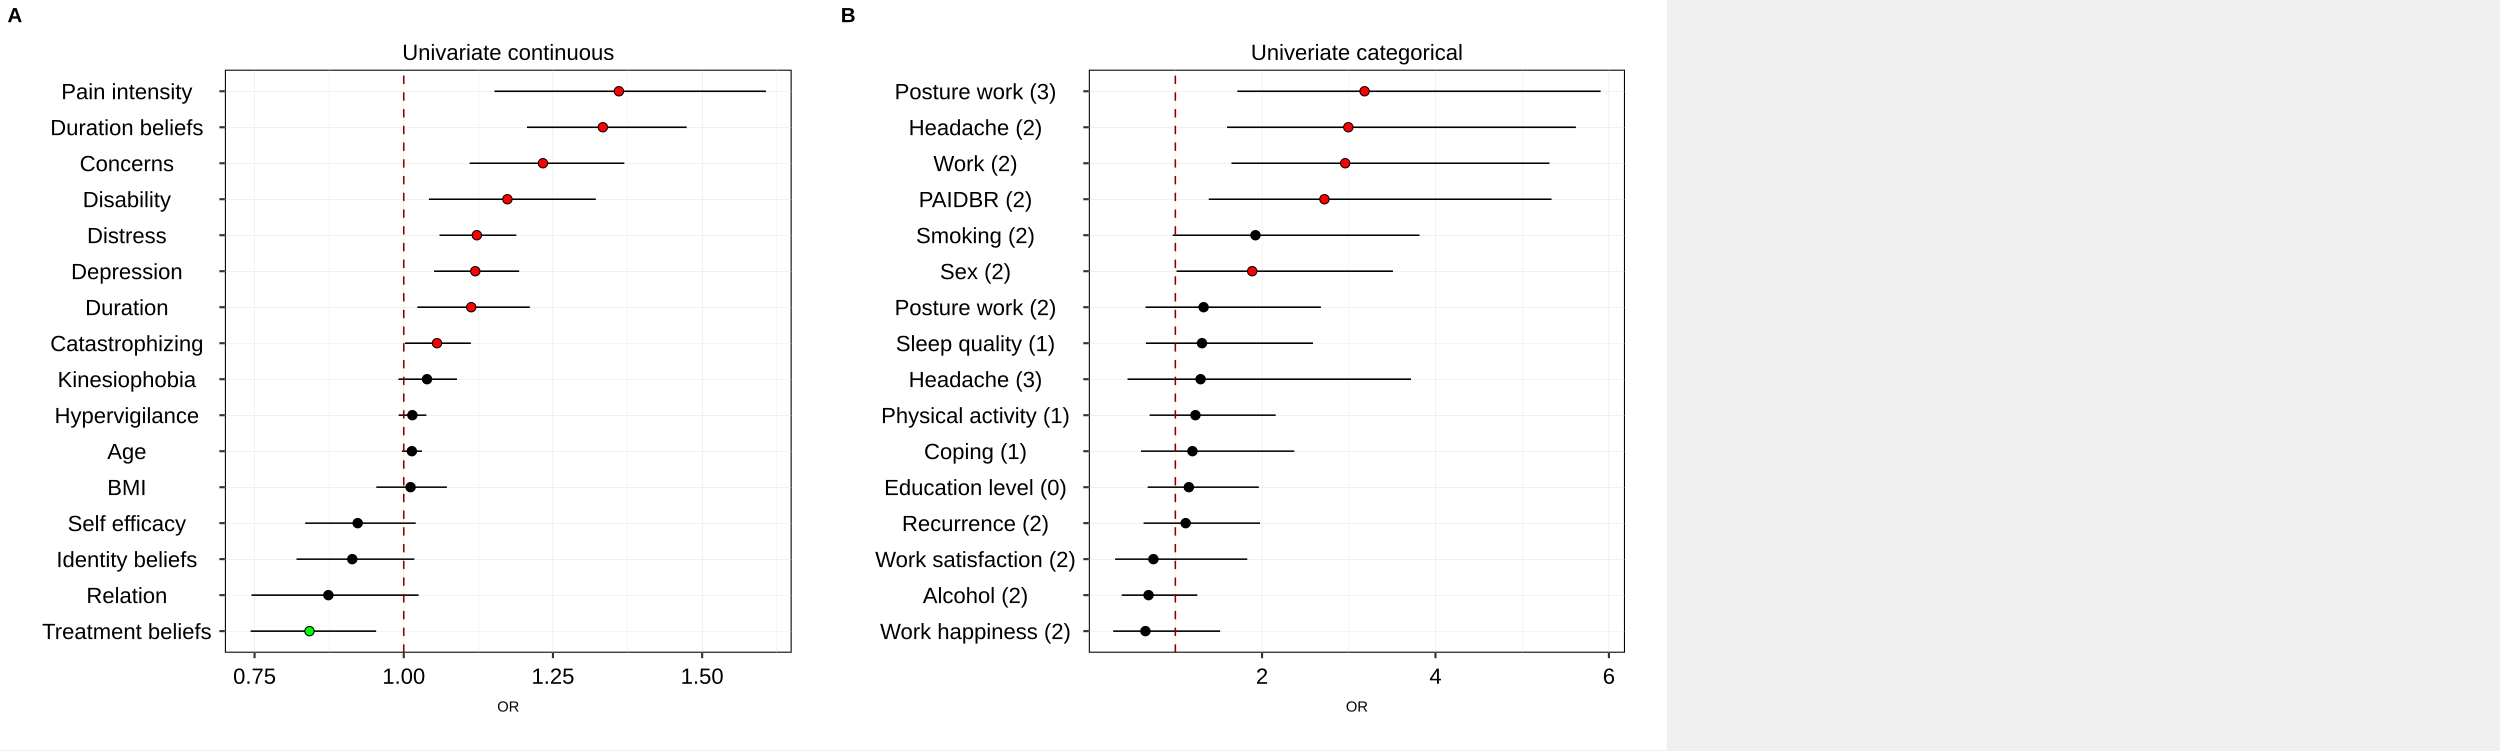
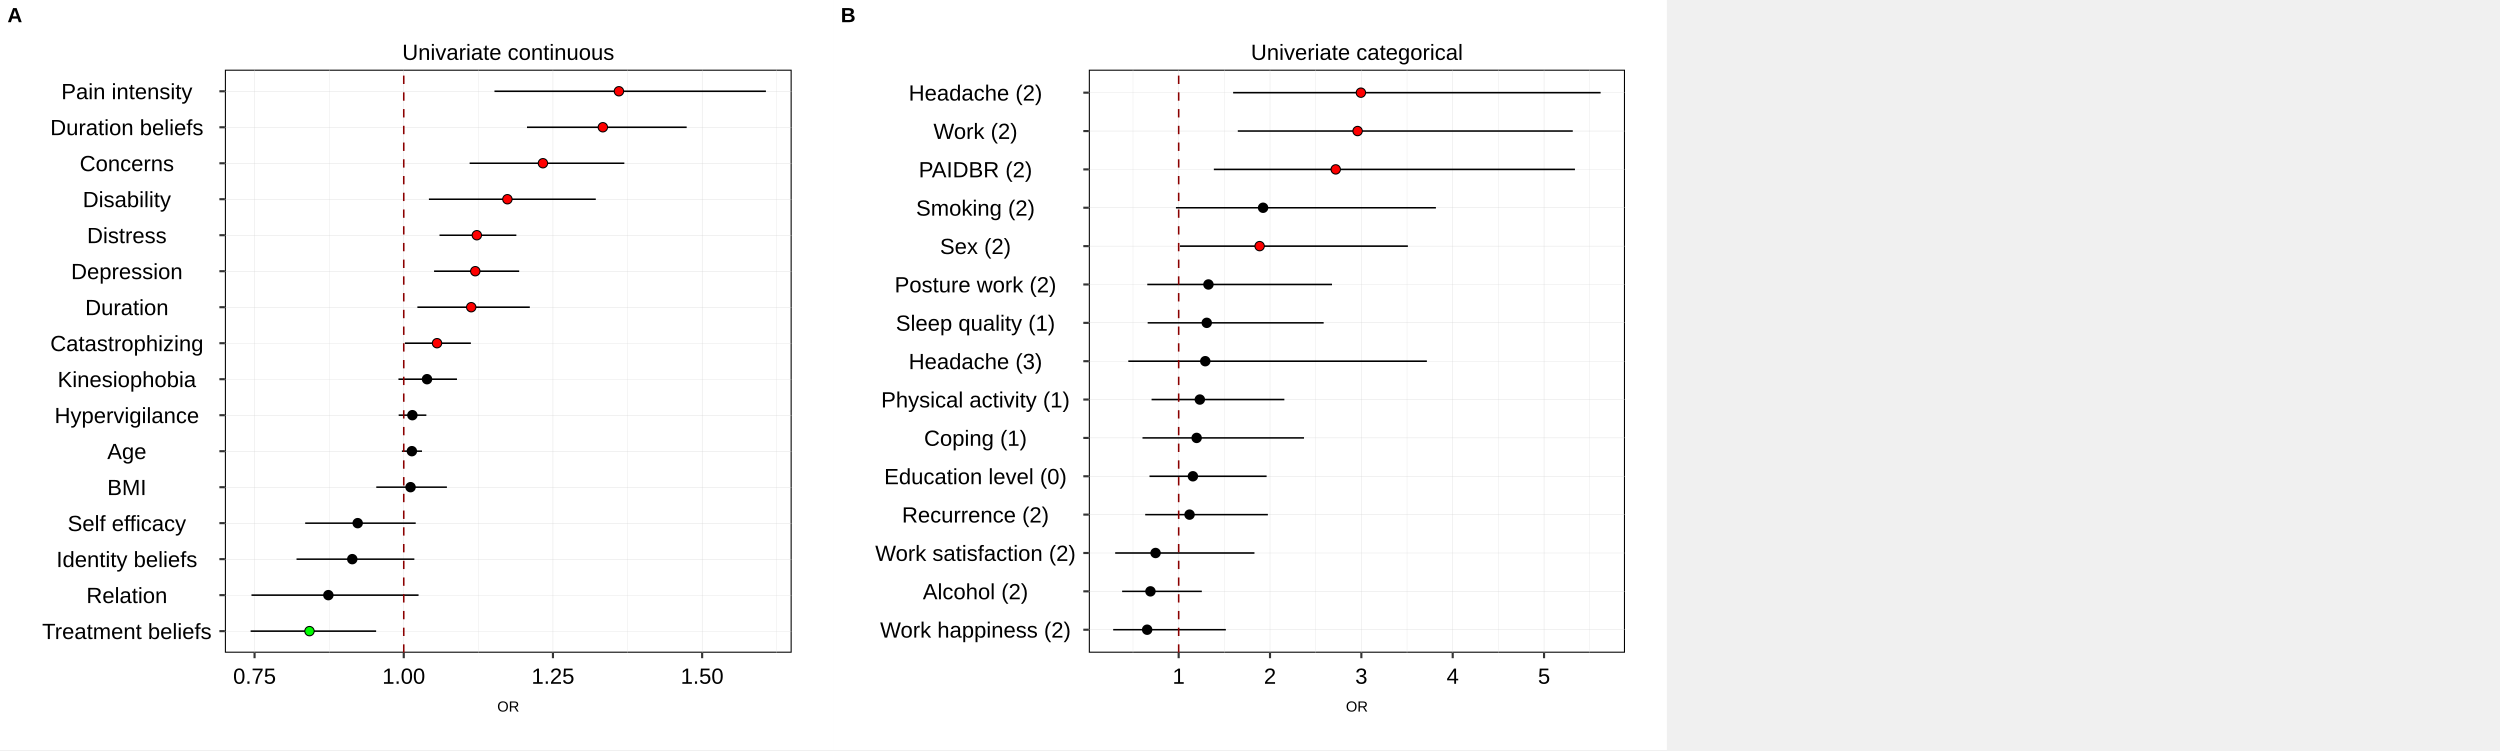
<svg xmlns="http://www.w3.org/2000/svg" class="svglite" width="1700.79pt" height="510.24pt" viewBox="0 0 1700.79 510.24">
  <defs>
    <style type="text/css">
    .svglite line, .svglite polyline, .svglite polygon, .svglite path, .svglite rect, .svglite circle {
      fill: none;
      stroke: #000000;
      stroke-linecap: round;
      stroke-linejoin: round;
      stroke-miterlimit: 10.00;
    }
    .svglite text {
      white-space: pre;
    }
  </style>
  </defs>
  <rect width="100%" height="100%" style="stroke: none; fill: none;" />
  <defs>
    <clipPath id="cpMC4wMHwxNzAwLjc5fDAuMDB8NTEwLjI0">
      <rect x="0.00" y="0.00" width="1700.79" height="510.24" />
    </clipPath>
  </defs>
  <g clip-path="url(#cpMC4wMHwxNzAwLjc5fDAuMDB8NTEwLjI0)">
</g>
  <defs>
    <clipPath id="cpMC4wMHw1NjYuOTN8MC4wMHw1MTAuMjQ=">
      <rect x="0.00" y="0.00" width="566.93" height="510.24" />
    </clipPath>
  </defs>
  <g clip-path="url(#cpMC4wMHw1NjYuOTN8MC4wMHw1MTAuMjQ=)">
    <rect x="0.00" y="0.00" width="566.93" height="510.24" style="stroke-width: 1.45; stroke: #FFFFFF; fill: #FFFFFF;" />
  </g>
  <g clip-path="url(#cpMC4wMHwxNzAwLjc5fDAuMDB8NTEwLjI0)">
</g>
  <defs>
    <clipPath id="cpMTUyLjk4fDUzOC41OHw0Ny4zOXw0NDQuMDY=">
      <rect x="152.98" y="47.39" width="385.61" height="396.67" />
    </clipPath>
  </defs>
  <g clip-path="url(#cpMTUyLjk4fDUzOC41OHw0Ny4zOXw0NDQuMDY=)">
    <rect x="152.98" y="47.39" width="385.61" height="396.67" style="stroke-width: 1.45; fill: #FFFFFF;" />
    <polyline points="223.93,444.06 223.93,47.39 " style="stroke-width: 0.21; stroke: #E0E0E0; stroke-linecap: butt;" />
    <polyline points="325.43,444.06 325.43,47.39 " style="stroke-width: 0.21; stroke: #E0E0E0; stroke-linecap: butt;" />
    <polyline points="426.93,444.06 426.93,47.39 " style="stroke-width: 0.21; stroke: #E0E0E0; stroke-linecap: butt;" />
    <polyline points="528.43,444.06 528.43,47.39 " style="stroke-width: 0.21; stroke: #E0E0E0; stroke-linecap: butt;" />
    <polyline points="152.98,429.37 538.58,429.37 " style="stroke-width: 0.21; stroke: #D4D4D4; stroke-linecap: butt;" />
    <polyline points="152.98,404.88 538.58,404.88 " style="stroke-width: 0.21; stroke: #D4D4D4; stroke-linecap: butt;" />
    <polyline points="152.98,380.40 538.58,380.40 " style="stroke-width: 0.21; stroke: #D4D4D4; stroke-linecap: butt;" />
    <polyline points="152.98,355.91 538.58,355.91 " style="stroke-width: 0.21; stroke: #D4D4D4; stroke-linecap: butt;" />
    <polyline points="152.98,331.43 538.58,331.43 " style="stroke-width: 0.21; stroke: #D4D4D4; stroke-linecap: butt;" />
    <polyline points="152.98,306.94 538.58,306.94 " style="stroke-width: 0.21; stroke: #D4D4D4; stroke-linecap: butt;" />
    <polyline points="152.98,282.45 538.58,282.45 " style="stroke-width: 0.21; stroke: #D4D4D4; stroke-linecap: butt;" />
    <polyline points="152.98,257.97 538.58,257.97 " style="stroke-width: 0.21; stroke: #D4D4D4; stroke-linecap: butt;" />
    <polyline points="152.98,233.48 538.58,233.48 " style="stroke-width: 0.21; stroke: #D4D4D4; stroke-linecap: butt;" />
    <polyline points="152.98,209.00 538.58,209.00 " style="stroke-width: 0.21; stroke: #D4D4D4; stroke-linecap: butt;" />
    <polyline points="152.98,184.51 538.58,184.51 " style="stroke-width: 0.21; stroke: #D4D4D4; stroke-linecap: butt;" />
    <polyline points="152.98,160.03 538.58,160.03 " style="stroke-width: 0.21; stroke: #D4D4D4; stroke-linecap: butt;" />
    <polyline points="152.98,135.54 538.58,135.54 " style="stroke-width: 0.21; stroke: #D4D4D4; stroke-linecap: butt;" />
    <polyline points="152.98,111.05 538.58,111.05 " style="stroke-width: 0.21; stroke: #D4D4D4; stroke-linecap: butt;" />
    <polyline points="152.98,86.57 538.58,86.57 " style="stroke-width: 0.21; stroke: #D4D4D4; stroke-linecap: butt;" />
    <polyline points="152.98,62.08 538.58,62.08 " style="stroke-width: 0.21; stroke: #D4D4D4; stroke-linecap: butt;" />
    <polyline points="173.18,444.06 173.18,47.39 " style="stroke-width: 0.21; stroke: #D4D4D4; stroke-linecap: butt;" />
    <polyline points="274.68,444.06 274.68,47.39 " style="stroke-width: 0.21; stroke: #D4D4D4; stroke-linecap: butt;" />
    <polyline points="376.18,444.06 376.18,47.39 " style="stroke-width: 0.21; stroke: #D4D4D4; stroke-linecap: butt;" />
    <polyline points="477.68,444.06 477.68,47.39 " style="stroke-width: 0.21; stroke: #D4D4D4; stroke-linecap: butt;" />
    <circle cx="323.34" cy="184.51" r="1.95" style="stroke-width: 0.71; fill: #000000;" />
    <circle cx="369.36" cy="111.05" r="1.95" style="stroke-width: 0.71; fill: #000000;" />
    <circle cx="280.20" cy="306.94" r="1.95" style="stroke-width: 0.71; fill: #000000;" />
    <circle cx="421.06" cy="62.08" r="1.95" style="stroke-width: 0.71; fill: #000000;" />
    <circle cx="320.58" cy="209.00" r="1.95" style="stroke-width: 0.71; fill: #000000;" />
    <circle cx="345.19" cy="135.54" r="1.95" style="stroke-width: 0.71; fill: #000000;" />
    <circle cx="279.31" cy="331.43" r="1.95" style="stroke-width: 0.71; fill: #000000;" />
    <circle cx="297.32" cy="233.48" r="1.95" style="stroke-width: 0.71; fill: #000000;" />
    <circle cx="410.12" cy="86.57" r="1.95" style="stroke-width: 0.71; fill: #000000;" />
    <circle cx="210.54" cy="429.37" r="1.95" style="stroke-width: 0.71; fill: #000000;" />
    <circle cx="290.51" cy="257.97" r="1.95" style="stroke-width: 0.71; fill: #000000;" />
    <circle cx="324.39" cy="160.03" r="1.95" style="stroke-width: 0.71; fill: #000000;" />
    <circle cx="239.65" cy="380.40" r="1.95" style="stroke-width: 0.71; fill: #000000;" />
    <circle cx="280.54" cy="282.45" r="1.95" style="stroke-width: 0.71; fill: #000000;" />
    <circle cx="223.39" cy="404.88" r="1.95" style="stroke-width: 0.71; fill: #000000;" />
    <circle cx="243.34" cy="355.91" r="1.95" style="stroke-width: 0.71; fill: #000000;" />
    <line x1="295.30" y1="184.51" x2="353.21" y2="184.51" style="stroke-width: 1.07; stroke-linecap: butt;" />
    <line x1="319.50" y1="111.05" x2="424.74" y2="111.05" style="stroke-width: 1.07; stroke-linecap: butt;" />
    <line x1="273.42" y1="306.94" x2="287.09" y2="306.94" style="stroke-width: 1.07; stroke-linecap: butt;" />
    <line x1="336.39" y1="62.08" x2="521.06" y2="62.08" style="stroke-width: 1.07; stroke-linecap: butt;" />
    <line x1="283.95" y1="209.00" x2="360.44" y2="209.00" style="stroke-width: 1.07; stroke-linecap: butt;" />
    <line x1="291.79" y1="135.54" x2="405.33" y2="135.54" style="stroke-width: 1.07; stroke-linecap: butt;" />
    <line x1="255.99" y1="331.43" x2="304.04" y2="331.43" style="stroke-width: 1.07; stroke-linecap: butt;" />
    <line x1="275.47" y1="233.48" x2="320.34" y2="233.48" style="stroke-width: 1.07; stroke-linecap: butt;" />
    <line x1="358.52" y1="86.57" x2="467.16" y2="86.57" style="stroke-width: 1.07; stroke-linecap: butt;" />
    <line x1="170.50" y1="429.37" x2="255.88" y2="429.37" style="stroke-width: 1.07; stroke-linecap: butt;" />
    <line x1="271.07" y1="257.97" x2="310.89" y2="257.97" style="stroke-width: 1.07; stroke-linecap: butt;" />
    <line x1="299.00" y1="160.03" x2="351.28" y2="160.03" style="stroke-width: 1.07; stroke-linecap: butt;" />
    <line x1="201.73" y1="380.40" x2="281.89" y2="380.40" style="stroke-width: 1.07; stroke-linecap: butt;" />
    <line x1="271.22" y1="282.45" x2="290.06" y2="282.45" style="stroke-width: 1.07; stroke-linecap: butt;" />
    <line x1="171.08" y1="404.88" x2="284.75" y2="404.88" style="stroke-width: 1.07; stroke-linecap: butt;" />
    <line x1="207.62" y1="355.91" x2="282.82" y2="355.91" style="stroke-width: 1.07; stroke-linecap: butt;" />
    <circle cx="323.34" cy="184.51" r="2.84" style="stroke-width: 1.42; fill: #000000;" />
    <circle cx="369.36" cy="111.05" r="2.84" style="stroke-width: 1.42; fill: #000000;" />
    <circle cx="280.20" cy="306.94" r="2.84" style="stroke-width: 1.42; fill: #000000;" />
    <circle cx="421.06" cy="62.08" r="2.84" style="stroke-width: 1.42; fill: #000000;" />
    <circle cx="320.58" cy="209.00" r="2.84" style="stroke-width: 1.42; fill: #000000;" />
    <circle cx="345.19" cy="135.54" r="2.84" style="stroke-width: 1.42; fill: #000000;" />
    <circle cx="279.31" cy="331.43" r="2.84" style="stroke-width: 1.42; fill: #000000;" />
    <circle cx="297.32" cy="233.48" r="2.84" style="stroke-width: 1.42; fill: #000000;" />
    <circle cx="410.12" cy="86.57" r="2.84" style="stroke-width: 1.42; fill: #000000;" />
    <circle cx="210.54" cy="429.37" r="2.84" style="stroke-width: 1.42; fill: #000000;" />
    <circle cx="290.51" cy="257.97" r="2.84" style="stroke-width: 1.42; fill: #000000;" />
    <circle cx="324.39" cy="160.03" r="2.84" style="stroke-width: 1.42; fill: #000000;" />
    <circle cx="239.65" cy="380.40" r="2.84" style="stroke-width: 1.42; fill: #000000;" />
    <circle cx="280.54" cy="282.45" r="2.84" style="stroke-width: 1.42; fill: #000000;" />
    <circle cx="223.39" cy="404.88" r="2.84" style="stroke-width: 1.42; fill: #000000;" />
    <circle cx="243.34" cy="355.91" r="2.84" style="stroke-width: 1.42; fill: #000000;" />
    <circle cx="323.34" cy="184.51" r="2.49" style="stroke-width: 0.71; stroke: #FF0000; fill: #FF0000;" />
    <circle cx="369.36" cy="111.05" r="2.49" style="stroke-width: 0.71; stroke: #FF0000; fill: #FF0000;" />
    <circle cx="421.06" cy="62.08" r="2.49" style="stroke-width: 0.71; stroke: #FF0000; fill: #FF0000;" />
    <circle cx="320.58" cy="209.00" r="2.49" style="stroke-width: 0.71; stroke: #FF0000; fill: #FF0000;" />
    <circle cx="345.19" cy="135.54" r="2.49" style="stroke-width: 0.71; stroke: #FF0000; fill: #FF0000;" />
    <circle cx="297.32" cy="233.48" r="2.49" style="stroke-width: 0.71; stroke: #FF0000; fill: #FF0000;" />
    <circle cx="410.12" cy="86.57" r="2.49" style="stroke-width: 0.71; stroke: #FF0000; fill: #FF0000;" />
    <circle cx="324.39" cy="160.03" r="2.49" style="stroke-width: 0.71; stroke: #FF0000; fill: #FF0000;" />
    <circle cx="210.54" cy="429.37" r="2.49" style="stroke-width: 0.71; stroke: #00FF00; fill: #00FF00;" />
    <line x1="274.68" y1="444.06" x2="274.68" y2="47.39" style="stroke-width: 1.07; stroke: #8B0000; stroke-dasharray: 5.69,5.69; stroke-linecap: butt;" />
  </g>
  <g clip-path="url(#cpMC4wMHwxNzAwLjc5fDAuMDB8NTEwLjI0)">
    <text x="86.30" y="434.75" text-anchor="middle" style="font-size: 15.00px; font-family: &quot;Arial&quot;;" textLength="115.91px" lengthAdjust="spacingAndGlyphs">Treatment beliefs</text>
    <text x="86.30" y="410.27" text-anchor="middle" style="font-size: 15.00px; font-family: &quot;Arial&quot;;" textLength="55.05px" lengthAdjust="spacingAndGlyphs">Relation</text>
    <text x="86.30" y="385.78" text-anchor="middle" style="font-size: 15.00px; font-family: &quot;Arial&quot;;" textLength="95.92px" lengthAdjust="spacingAndGlyphs">Identity beliefs</text>
    <text x="86.30" y="361.29" text-anchor="middle" style="font-size: 15.00px; font-family: &quot;Arial&quot;;" textLength="80.89px" lengthAdjust="spacingAndGlyphs">Self efficacy</text>
    <text x="86.30" y="336.81" text-anchor="middle" style="font-size: 15.00px; font-family: &quot;Arial&quot;;" textLength="26.67px" lengthAdjust="spacingAndGlyphs">BMI</text>
    <text x="86.30" y="312.32" text-anchor="middle" style="font-size: 15.00px; font-family: &quot;Arial&quot;;" textLength="26.70px" lengthAdjust="spacingAndGlyphs">Age</text>
    <text x="86.30" y="287.84" text-anchor="middle" style="font-size: 15.00px; font-family: &quot;Arial&quot;;" textLength="98.41px" lengthAdjust="spacingAndGlyphs">Hypervigilance</text>
    <text x="86.30" y="263.35" text-anchor="middle" style="font-size: 15.00px; font-family: &quot;Arial&quot;;" textLength="94.27px" lengthAdjust="spacingAndGlyphs">Kinesiophobia</text>
    <text x="86.30" y="238.87" text-anchor="middle" style="font-size: 15.00px; font-family: &quot;Arial&quot;;" textLength="104.26px" lengthAdjust="spacingAndGlyphs">Catastrophizing</text>
    <text x="86.30" y="214.38" text-anchor="middle" style="font-size: 15.00px; font-family: &quot;Arial&quot;;" textLength="56.71px" lengthAdjust="spacingAndGlyphs">Duration</text>
    <text x="86.30" y="189.89" text-anchor="middle" style="font-size: 15.00px; font-family: &quot;Arial&quot;;" textLength="75.90px" lengthAdjust="spacingAndGlyphs">Depression</text>
    <text x="86.30" y="165.41" text-anchor="middle" style="font-size: 15.00px; font-family: &quot;Arial&quot;;" textLength="54.19px" lengthAdjust="spacingAndGlyphs">Distress</text>
    <text x="86.30" y="140.92" text-anchor="middle" style="font-size: 15.00px; font-family: &quot;Arial&quot;;" textLength="60.03px" lengthAdjust="spacingAndGlyphs">Disability</text>
    <text x="86.30" y="116.44" text-anchor="middle" style="font-size: 15.00px; font-family: &quot;Arial&quot;;" textLength="64.22px" lengthAdjust="spacingAndGlyphs">Concerns</text>
    <text x="86.30" y="91.95" text-anchor="middle" style="font-size: 15.00px; font-family: &quot;Arial&quot;;" textLength="104.26px" lengthAdjust="spacingAndGlyphs">Duration beliefs</text>
    <text x="86.30" y="67.47" text-anchor="middle" style="font-size: 15.00px; font-family: &quot;Arial&quot;;" textLength="89.24px" lengthAdjust="spacingAndGlyphs">Pain intensity</text>
    <polyline points="149.24,429.37 152.98,429.37 " style="stroke-width: 1.45; stroke: #333333; stroke-linecap: butt;" />
    <polyline points="149.24,404.88 152.98,404.88 " style="stroke-width: 1.45; stroke: #333333; stroke-linecap: butt;" />
    <polyline points="149.24,380.40 152.98,380.40 " style="stroke-width: 1.45; stroke: #333333; stroke-linecap: butt;" />
    <polyline points="149.24,355.91 152.98,355.91 " style="stroke-width: 1.45; stroke: #333333; stroke-linecap: butt;" />
    <polyline points="149.24,331.43 152.98,331.43 " style="stroke-width: 1.45; stroke: #333333; stroke-linecap: butt;" />
    <polyline points="149.24,306.94 152.98,306.94 " style="stroke-width: 1.45; stroke: #333333; stroke-linecap: butt;" />
    <polyline points="149.24,282.45 152.98,282.45 " style="stroke-width: 1.45; stroke: #333333; stroke-linecap: butt;" />
    <polyline points="149.24,257.97 152.98,257.97 " style="stroke-width: 1.45; stroke: #333333; stroke-linecap: butt;" />
    <polyline points="149.24,233.48 152.98,233.48 " style="stroke-width: 1.45; stroke: #333333; stroke-linecap: butt;" />
    <polyline points="149.24,209.00 152.98,209.00 " style="stroke-width: 1.45; stroke: #333333; stroke-linecap: butt;" />
    <polyline points="149.24,184.51 152.98,184.51 " style="stroke-width: 1.45; stroke: #333333; stroke-linecap: butt;" />
    <polyline points="149.24,160.03 152.98,160.03 " style="stroke-width: 1.45; stroke: #333333; stroke-linecap: butt;" />
    <polyline points="149.24,135.54 152.98,135.54 " style="stroke-width: 1.45; stroke: #333333; stroke-linecap: butt;" />
    <polyline points="149.24,111.05 152.98,111.05 " style="stroke-width: 1.45; stroke: #333333; stroke-linecap: butt;" />
    <polyline points="149.24,86.57 152.98,86.57 " style="stroke-width: 1.45; stroke: #333333; stroke-linecap: butt;" />
    <polyline points="149.24,62.08 152.98,62.08 " style="stroke-width: 1.45; stroke: #333333; stroke-linecap: butt;" />
    <polyline points="173.18,447.80 173.18,444.06 " style="stroke-width: 1.45; stroke: #333333; stroke-linecap: butt;" />
    <polyline points="274.68,447.80 274.68,444.06 " style="stroke-width: 1.45; stroke: #333333; stroke-linecap: butt;" />
    <polyline points="376.18,447.80 376.18,444.06 " style="stroke-width: 1.45; stroke: #333333; stroke-linecap: butt;" />
    <polyline points="477.68,447.80 477.68,444.06 " style="stroke-width: 1.45; stroke: #333333; stroke-linecap: butt;" />
    <text x="173.18" y="465.19" text-anchor="middle" style="font-size: 15.00px; font-family: &quot;Arial&quot;;" textLength="29.20px" lengthAdjust="spacingAndGlyphs">0.75</text>
    <text x="274.68" y="465.19" text-anchor="middle" style="font-size: 15.00px; font-family: &quot;Arial&quot;;" textLength="29.20px" lengthAdjust="spacingAndGlyphs">1.00</text>
    <text x="376.18" y="465.19" text-anchor="middle" style="font-size: 15.00px; font-family: &quot;Arial&quot;;" textLength="29.20px" lengthAdjust="spacingAndGlyphs">1.25</text>
    <text x="477.68" y="465.19" text-anchor="middle" style="font-size: 15.00px; font-family: &quot;Arial&quot;;" textLength="29.20px" lengthAdjust="spacingAndGlyphs">1.50</text>
    <text x="345.78" y="484.09" text-anchor="middle" style="font-size: 10.00px; font-family: &quot;Arial&quot;;" textLength="15.00px" lengthAdjust="spacingAndGlyphs">OR</text>
    <text x="345.78" y="40.76" text-anchor="middle" style="font-size: 15.00px; font-family: &quot;Arial&quot;;" textLength="144.30px" lengthAdjust="spacingAndGlyphs">Univariate continuous</text>
    <text x="5.05" y="15.11" style="font-size: 14.00px; font-weight: bold; font-family: &quot;Arial&quot;;" textLength="10.11px" lengthAdjust="spacingAndGlyphs">A</text>
  </g>
  <defs>
    <clipPath id="cpNTY2LjkzfDExMzMuODZ8MC4wMHw1MTAuMjQ=">
      <rect x="566.93" y="0.00" width="566.93" height="510.24" />
    </clipPath>
  </defs>
  <g clip-path="url(#cpNTY2LjkzfDExMzMuODZ8MC4wMHw1MTAuMjQ=)">
    <rect x="566.93" y="0.00" width="566.93" height="510.24" style="stroke-width: 1.45; stroke: #FFFFFF; fill: #FFFFFF;" />
  </g>
  <g clip-path="url(#cpMC4wMHwxNzAwLjc5fDAuMDB8NTEwLjI0)">
</g>
  <defs>
    <clipPath id="cpNzQwLjczfDExMDUuNTF8NDcuMzl8NDQ0LjA2">
      <rect x="740.73" y="47.39" width="364.78" height="396.67" />
    </clipPath>
  </defs>
  <g clip-path="url(#cpNzQwLjczfDExMDUuNTF8NDcuMzl8NDQ0LjA2)">
    <rect x="740.73" y="47.39" width="364.78" height="396.67" style="stroke-width: 1.45; fill: #FFFFFF;" />
-     <polyline points="799.61,444.06 799.61,47.39 " style="stroke-width: 0.21; stroke: #E0E0E0; stroke-linecap: butt;" />
-     <polyline points="917.59,444.06 917.59,47.39 " style="stroke-width: 0.21; stroke: #E0E0E0; stroke-linecap: butt;" />
-     <polyline points="1035.57,444.06 1035.57,47.39 " style="stroke-width: 0.21; stroke: #E0E0E0; stroke-linecap: butt;" />
-     <polyline points="740.73,429.37 1105.51,429.37 " style="stroke-width: 0.21; stroke: #D4D4D4; stroke-linecap: butt;" />
-     <polyline points="740.73,404.88 1105.51,404.88 " style="stroke-width: 0.21; stroke: #D4D4D4; stroke-linecap: butt;" />
-     <polyline points="740.73,380.40 1105.51,380.40 " style="stroke-width: 0.21; stroke: #D4D4D4; stroke-linecap: butt;" />
-     <polyline points="740.73,355.91 1105.51,355.91 " style="stroke-width: 0.21; stroke: #D4D4D4; stroke-linecap: butt;" />
-     <polyline points="740.73,331.43 1105.51,331.43 " style="stroke-width: 0.21; stroke: #D4D4D4; stroke-linecap: butt;" />
-     <polyline points="740.73,306.94 1105.51,306.94 " style="stroke-width: 0.21; stroke: #D4D4D4; stroke-linecap: butt;" />
-     <polyline points="740.73,282.45 1105.51,282.45 " style="stroke-width: 0.21; stroke: #D4D4D4; stroke-linecap: butt;" />
-     <polyline points="740.73,257.97 1105.51,257.97 " style="stroke-width: 0.21; stroke: #D4D4D4; stroke-linecap: butt;" />
-     <polyline points="740.73,233.48 1105.51,233.48 " style="stroke-width: 0.21; stroke: #D4D4D4; stroke-linecap: butt;" />
-     <polyline points="740.73,209.00 1105.51,209.00 " style="stroke-width: 0.21; stroke: #D4D4D4; stroke-linecap: butt;" />
-     <polyline points="740.73,184.51 1105.51,184.51 " style="stroke-width: 0.21; stroke: #D4D4D4; stroke-linecap: butt;" />
-     <polyline points="740.73,160.03 1105.51,160.03 " style="stroke-width: 0.21; stroke: #D4D4D4; stroke-linecap: butt;" />
-     <polyline points="740.73,135.54 1105.51,135.54 " style="stroke-width: 0.21; stroke: #D4D4D4; stroke-linecap: butt;" />
-     <polyline points="740.73,111.05 1105.51,111.05 " style="stroke-width: 0.21; stroke: #D4D4D4; stroke-linecap: butt;" />
-     <polyline points="740.73,86.57 1105.51,86.57 " style="stroke-width: 0.21; stroke: #D4D4D4; stroke-linecap: butt;" />
-     <polyline points="740.73,62.08 1105.51,62.08 " style="stroke-width: 0.21; stroke: #D4D4D4; stroke-linecap: butt;" />
-     <polyline points="858.60,444.06 858.60,47.39 " style="stroke-width: 0.21; stroke: #D4D4D4; stroke-linecap: butt;" />
-     <polyline points="976.58,444.06 976.58,47.39 " style="stroke-width: 0.21; stroke: #D4D4D4; stroke-linecap: butt;" />
-     <polyline points="1094.57,444.06 1094.57,47.39 " style="stroke-width: 0.21; stroke: #D4D4D4; stroke-linecap: butt;" />
-     <circle cx="915.16" cy="111.05" r="1.95" style="stroke-width: 0.71; fill: #000000;" />
-     <circle cx="808.80" cy="331.43" r="1.95" style="stroke-width: 0.71; fill: #000000;" />
-     <circle cx="806.63" cy="355.91" r="1.95" style="stroke-width: 0.71; fill: #000000;" />
-     <circle cx="901.03" cy="135.54" r="1.95" style="stroke-width: 0.71; fill: #000000;" />
-     <circle cx="917.29" cy="86.57" r="1.95" style="stroke-width: 0.71; fill: #000000;" />
-     <circle cx="816.79" cy="257.97" r="1.95" style="stroke-width: 0.71; fill: #000000;" />
-     <circle cx="851.89" cy="184.51" r="1.95" style="stroke-width: 0.71; fill: #000000;" />
-     <circle cx="779.26" cy="429.37" r="1.95" style="stroke-width: 0.71; fill: #000000;" />
-     <circle cx="818.84" cy="209.00" r="1.95" style="stroke-width: 0.71; fill: #000000;" />
-     <circle cx="928.34" cy="62.08" r="1.95" style="stroke-width: 0.71; fill: #000000;" />
-     <circle cx="784.69" cy="380.40" r="1.95" style="stroke-width: 0.71; fill: #000000;" />
-     <circle cx="813.27" cy="282.45" r="1.95" style="stroke-width: 0.71; fill: #000000;" />
-     <circle cx="854.12" cy="160.03" r="1.95" style="stroke-width: 0.71; fill: #000000;" />
-     <circle cx="781.38" cy="404.88" r="1.95" style="stroke-width: 0.71; fill: #000000;" />
-     <circle cx="817.74" cy="233.48" r="1.95" style="stroke-width: 0.71; fill: #000000;" />
-     <circle cx="811.22" cy="306.94" r="1.95" style="stroke-width: 0.71; fill: #000000;" />
-     <line x1="837.79" y1="111.05" x2="1054.13" y2="111.05" style="stroke-width: 1.07; stroke-linecap: butt;" />
-     <line x1="780.76" y1="331.43" x2="856.41" y2="331.43" style="stroke-width: 1.07; stroke-linecap: butt;" />
-     <line x1="777.99" y1="355.91" x2="857.21" y2="355.91" style="stroke-width: 1.07; stroke-linecap: butt;" />
-     <line x1="822.33" y1="135.54" x2="1055.53" y2="135.54" style="stroke-width: 1.07; stroke-linecap: butt;" />
-     <line x1="834.78" y1="86.57" x2="1072.12" y2="86.57" style="stroke-width: 1.07; stroke-linecap: butt;" />
-     <line x1="767.07" y1="257.97" x2="959.91" y2="257.97" style="stroke-width: 1.07; stroke-linecap: butt;" />
-     <line x1="800.42" y1="184.51" x2="947.63" y2="184.51" style="stroke-width: 1.07; stroke-linecap: butt;" />
-     <line x1="757.31" y1="429.37" x2="830.07" y2="429.37" style="stroke-width: 1.07; stroke-linecap: butt;" />
-     <line x1="779.33" y1="209.00" x2="898.63" y2="209.00" style="stroke-width: 1.07; stroke-linecap: butt;" />
-     <line x1="841.79" y1="62.08" x2="1088.93" y2="62.08" style="stroke-width: 1.07; stroke-linecap: butt;" />
-     <line x1="758.61" y1="380.40" x2="848.54" y2="380.40" style="stroke-width: 1.07; stroke-linecap: butt;" />
-     <line x1="782.10" y1="282.45" x2="867.87" y2="282.45" style="stroke-width: 1.07; stroke-linecap: butt;" />
-     <line x1="797.84" y1="160.03" x2="965.73" y2="160.03" style="stroke-width: 1.07; stroke-linecap: butt;" />
-     <line x1="763.09" y1="404.88" x2="814.57" y2="404.88" style="stroke-width: 1.07; stroke-linecap: butt;" />
-     <line x1="779.59" y1="233.48" x2="893.25" y2="233.48" style="stroke-width: 1.07; stroke-linecap: butt;" />
-     <line x1="776.24" y1="306.94" x2="880.54" y2="306.94" style="stroke-width: 1.07; stroke-linecap: butt;" />
-     <circle cx="915.16" cy="111.05" r="2.84" style="stroke-width: 1.42; fill: #000000;" />
-     <circle cx="808.80" cy="331.43" r="2.84" style="stroke-width: 1.42; fill: #000000;" />
-     <circle cx="806.63" cy="355.91" r="2.84" style="stroke-width: 1.42; fill: #000000;" />
-     <circle cx="901.03" cy="135.54" r="2.84" style="stroke-width: 1.42; fill: #000000;" />
-     <circle cx="917.29" cy="86.57" r="2.84" style="stroke-width: 1.42; fill: #000000;" />
-     <circle cx="816.79" cy="257.97" r="2.84" style="stroke-width: 1.42; fill: #000000;" />
-     <circle cx="851.89" cy="184.51" r="2.84" style="stroke-width: 1.42; fill: #000000;" />
-     <circle cx="779.26" cy="429.37" r="2.84" style="stroke-width: 1.42; fill: #000000;" />
-     <circle cx="818.84" cy="209.00" r="2.84" style="stroke-width: 1.42; fill: #000000;" />
-     <circle cx="928.34" cy="62.08" r="2.84" style="stroke-width: 1.42; fill: #000000;" />
-     <circle cx="784.69" cy="380.40" r="2.84" style="stroke-width: 1.42; fill: #000000;" />
-     <circle cx="813.27" cy="282.45" r="2.84" style="stroke-width: 1.42; fill: #000000;" />
-     <circle cx="854.12" cy="160.03" r="2.84" style="stroke-width: 1.42; fill: #000000;" />
-     <circle cx="781.38" cy="404.88" r="2.84" style="stroke-width: 1.42; fill: #000000;" />
-     <circle cx="817.74" cy="233.48" r="2.84" style="stroke-width: 1.42; fill: #000000;" />
-     <circle cx="811.22" cy="306.94" r="2.84" style="stroke-width: 1.42; fill: #000000;" />
-     <circle cx="915.16" cy="111.05" r="2.49" style="stroke-width: 0.71; stroke: #FF0000; fill: #FF0000;" />
-     <circle cx="901.03" cy="135.54" r="2.49" style="stroke-width: 0.71; stroke: #FF0000; fill: #FF0000;" />
-     <circle cx="917.29" cy="86.57" r="2.49" style="stroke-width: 0.71; stroke: #FF0000; fill: #FF0000;" />
-     <circle cx="851.89" cy="184.51" r="2.49" style="stroke-width: 0.71; stroke: #FF0000; fill: #FF0000;" />
-     <circle cx="928.34" cy="62.08" r="2.49" style="stroke-width: 0.71; stroke: #FF0000; fill: #FF0000;" />
-     <line x1="799.61" y1="444.06" x2="799.61" y2="47.39" style="stroke-width: 1.07; stroke: #8B0000; stroke-dasharray: 5.69,5.69; stroke-linecap: butt;" />
-   </g>
-   <g clip-path="url(#cpMC4wMHwxNzAwLjc5fDAuMDB8NTEwLjI0)">
-     <text x="663.64" y="434.75" text-anchor="middle" style="font-size: 15.00px; font-family: &quot;Arial&quot;;" textLength="130.08px" lengthAdjust="spacingAndGlyphs">Work happiness (2)</text>
-     <text x="663.64" y="410.27" text-anchor="middle" style="font-size: 15.00px; font-family: &quot;Arial&quot;;" textLength="71.72px" lengthAdjust="spacingAndGlyphs">Alcohol (2)</text>
-     <text x="663.64" y="385.78" text-anchor="middle" style="font-size: 15.00px; font-family: &quot;Arial&quot;;" textLength="136.74px" lengthAdjust="spacingAndGlyphs">Work satisfaction (2)</text>
-     <text x="663.64" y="361.29" text-anchor="middle" style="font-size: 15.00px; font-family: &quot;Arial&quot;;" textLength="100.07px" lengthAdjust="spacingAndGlyphs">Recurrence (2)</text>
-     <text x="663.64" y="336.81" text-anchor="middle" style="font-size: 15.00px; font-family: &quot;Arial&quot;;" textLength="124.27px" lengthAdjust="spacingAndGlyphs">Education level (0)</text>
-     <text x="663.64" y="312.32" text-anchor="middle" style="font-size: 15.00px; font-family: &quot;Arial&quot;;" textLength="70.06px" lengthAdjust="spacingAndGlyphs">Coping (1)</text>
-     <text x="663.64" y="287.84" text-anchor="middle" style="font-size: 15.00px; font-family: &quot;Arial&quot;;" textLength="128.40px" lengthAdjust="spacingAndGlyphs">Physical activity (1)</text>
-     <text x="663.64" y="263.35" text-anchor="middle" style="font-size: 15.00px; font-family: &quot;Arial&quot;;" textLength="90.91px" lengthAdjust="spacingAndGlyphs">Headache (3)</text>
-     <text x="663.64" y="238.87" text-anchor="middle" style="font-size: 15.00px; font-family: &quot;Arial&quot;;" textLength="108.42px" lengthAdjust="spacingAndGlyphs">Sleep quality (1)</text>
-     <text x="663.64" y="214.38" text-anchor="middle" style="font-size: 15.00px; font-family: &quot;Arial&quot;;" textLength="110.07px" lengthAdjust="spacingAndGlyphs">Posture work (2)</text>
-     <text x="663.64" y="189.89" text-anchor="middle" style="font-size: 15.00px; font-family: &quot;Arial&quot;;" textLength="48.36px" lengthAdjust="spacingAndGlyphs">Sex (2)</text>
-     <text x="663.64" y="165.41" text-anchor="middle" style="font-size: 15.00px; font-family: &quot;Arial&quot;;" textLength="80.88px" lengthAdjust="spacingAndGlyphs">Smoking (2)</text>
-     <text x="663.64" y="140.92" text-anchor="middle" style="font-size: 15.00px; font-family: &quot;Arial&quot;;" textLength="78.37px" lengthAdjust="spacingAndGlyphs">PAIDBR (2)</text>
-     <text x="663.64" y="116.44" text-anchor="middle" style="font-size: 15.00px; font-family: &quot;Arial&quot;;" textLength="57.51px" lengthAdjust="spacingAndGlyphs">Work (2)</text>
-     <text x="663.64" y="91.95" text-anchor="middle" style="font-size: 15.00px; font-family: &quot;Arial&quot;;" textLength="90.91px" lengthAdjust="spacingAndGlyphs">Headache (2)</text>
-     <text x="663.64" y="67.47" text-anchor="middle" style="font-size: 15.00px; font-family: &quot;Arial&quot;;" textLength="110.07px" lengthAdjust="spacingAndGlyphs">Posture work (3)</text>
-     <polyline points="736.99,429.37 740.73,429.37 " style="stroke-width: 1.45; stroke: #333333; stroke-linecap: butt;" />
-     <polyline points="736.99,404.88 740.73,404.88 " style="stroke-width: 1.45; stroke: #333333; stroke-linecap: butt;" />
-     <polyline points="736.99,380.40 740.73,380.40 " style="stroke-width: 1.45; stroke: #333333; stroke-linecap: butt;" />
-     <polyline points="736.99,355.91 740.73,355.91 " style="stroke-width: 1.45; stroke: #333333; stroke-linecap: butt;" />
-     <polyline points="736.99,331.43 740.73,331.43 " style="stroke-width: 1.45; stroke: #333333; stroke-linecap: butt;" />
-     <polyline points="736.99,306.94 740.73,306.94 " style="stroke-width: 1.45; stroke: #333333; stroke-linecap: butt;" />
-     <polyline points="736.99,282.45 740.73,282.45 " style="stroke-width: 1.45; stroke: #333333; stroke-linecap: butt;" />
-     <polyline points="736.99,257.97 740.73,257.97 " style="stroke-width: 1.45; stroke: #333333; stroke-linecap: butt;" />
-     <polyline points="736.99,233.48 740.73,233.48 " style="stroke-width: 1.45; stroke: #333333; stroke-linecap: butt;" />
-     <polyline points="736.99,209.00 740.73,209.00 " style="stroke-width: 1.45; stroke: #333333; stroke-linecap: butt;" />
-     <polyline points="736.99,184.51 740.73,184.51 " style="stroke-width: 1.45; stroke: #333333; stroke-linecap: butt;" />
-     <polyline points="736.99,160.03 740.73,160.03 " style="stroke-width: 1.45; stroke: #333333; stroke-linecap: butt;" />
-     <polyline points="736.99,135.54 740.73,135.54 " style="stroke-width: 1.45; stroke: #333333; stroke-linecap: butt;" />
-     <polyline points="736.99,111.05 740.73,111.05 " style="stroke-width: 1.45; stroke: #333333; stroke-linecap: butt;" />
-     <polyline points="736.99,86.57 740.73,86.57 " style="stroke-width: 1.45; stroke: #333333; stroke-linecap: butt;" />
-     <polyline points="736.99,62.08 740.73,62.08 " style="stroke-width: 1.45; stroke: #333333; stroke-linecap: butt;" />
-     <polyline points="858.60,447.80 858.60,444.06 " style="stroke-width: 1.45; stroke: #333333; stroke-linecap: butt;" />
-     <polyline points="976.58,447.80 976.58,444.06 " style="stroke-width: 1.45; stroke: #333333; stroke-linecap: butt;" />
-     <polyline points="1094.57,447.80 1094.57,444.06 " style="stroke-width: 1.45; stroke: #333333; stroke-linecap: butt;" />
-     <text x="858.60" y="465.19" text-anchor="middle" style="font-size: 15.00px; font-family: &quot;Arial&quot;;" textLength="8.34px" lengthAdjust="spacingAndGlyphs">2</text>
-     <text x="976.58" y="465.19" text-anchor="middle" style="font-size: 15.00px; font-family: &quot;Arial&quot;;" textLength="8.34px" lengthAdjust="spacingAndGlyphs">4</text>
-     <text x="1094.57" y="465.19" text-anchor="middle" style="font-size: 15.00px; font-family: &quot;Arial&quot;;" textLength="8.34px" lengthAdjust="spacingAndGlyphs">6</text>
+     <polyline points="770.80,444.06 770.80,47.39 " style="stroke-width: 0.21; stroke: #E0E0E0; stroke-linecap: butt;" />
+     <polyline points="832.94,444.06 832.94,47.39 " style="stroke-width: 0.21; stroke: #E0E0E0; stroke-linecap: butt;" />
+     <polyline points="895.08,444.06 895.08,47.39 " style="stroke-width: 0.21; stroke: #E0E0E0; stroke-linecap: butt;" />
+     <polyline points="957.22,444.06 957.22,47.39 " style="stroke-width: 0.21; stroke: #E0E0E0; stroke-linecap: butt;" />
+     <polyline points="1019.37,444.06 1019.37,47.39 " style="stroke-width: 0.21; stroke: #E0E0E0; stroke-linecap: butt;" />
+     <polyline points="1081.51,444.06 1081.51,47.39 " style="stroke-width: 0.21; stroke: #E0E0E0; stroke-linecap: butt;" />
+     <polyline points="740.73,428.40 1105.51,428.40 " style="stroke-width: 0.21; stroke: #D4D4D4; stroke-linecap: butt;" />
+     <polyline points="740.73,402.31 1105.51,402.31 " style="stroke-width: 0.21; stroke: #D4D4D4; stroke-linecap: butt;" />
+     <polyline points="740.73,376.21 1105.51,376.21 " style="stroke-width: 0.21; stroke: #D4D4D4; stroke-linecap: butt;" />
+     <polyline points="740.73,350.11 1105.51,350.11 " style="stroke-width: 0.21; stroke: #D4D4D4; stroke-linecap: butt;" />
+     <polyline points="740.73,324.02 1105.51,324.02 " style="stroke-width: 0.21; stroke: #D4D4D4; stroke-linecap: butt;" />
+     <polyline points="740.73,297.92 1105.51,297.92 " style="stroke-width: 0.21; stroke: #D4D4D4; stroke-linecap: butt;" />
+     <polyline points="740.73,271.82 1105.51,271.82 " style="stroke-width: 0.21; stroke: #D4D4D4; stroke-linecap: butt;" />
+     <polyline points="740.73,245.73 1105.51,245.73 " style="stroke-width: 0.21; stroke: #D4D4D4; stroke-linecap: butt;" />
+     <polyline points="740.73,219.63 1105.51,219.63 " style="stroke-width: 0.21; stroke: #D4D4D4; stroke-linecap: butt;" />
+     <polyline points="740.73,193.53 1105.51,193.53 " style="stroke-width: 0.21; stroke: #D4D4D4; stroke-linecap: butt;" />
+     <polyline points="740.73,167.44 1105.51,167.44 " style="stroke-width: 0.21; stroke: #D4D4D4; stroke-linecap: butt;" />
+     <polyline points="740.73,141.34 1105.51,141.34 " style="stroke-width: 0.21; stroke: #D4D4D4; stroke-linecap: butt;" />
+     <polyline points="740.73,115.24 1105.51,115.24 " style="stroke-width: 0.21; stroke: #D4D4D4; stroke-linecap: butt;" />
+     <polyline points="740.73,89.15 1105.51,89.15 " style="stroke-width: 0.21; stroke: #D4D4D4; stroke-linecap: butt;" />
+     <polyline points="740.73,63.05 1105.51,63.05 " style="stroke-width: 0.21; stroke: #D4D4D4; stroke-linecap: butt;" />
+     <polyline points="801.87,444.06 801.87,47.39 " style="stroke-width: 0.21; stroke: #D4D4D4; stroke-linecap: butt;" />
+     <polyline points="864.01,444.06 864.01,47.39 " style="stroke-width: 0.21; stroke: #D4D4D4; stroke-linecap: butt;" />
+     <polyline points="926.15,444.06 926.15,47.39 " style="stroke-width: 0.21; stroke: #D4D4D4; stroke-linecap: butt;" />
+     <polyline points="988.30,444.06 988.30,47.39 " style="stroke-width: 0.21; stroke: #D4D4D4; stroke-linecap: butt;" />
+     <polyline points="1050.44,444.06 1050.44,47.39 " style="stroke-width: 0.21; stroke: #D4D4D4; stroke-linecap: butt;" />
+     <circle cx="923.59" cy="89.15" r="1.95" style="stroke-width: 0.71; fill: #000000;" />
+     <circle cx="811.55" cy="324.02" r="1.95" style="stroke-width: 0.71; fill: #000000;" />
+     <circle cx="809.27" cy="350.11" r="1.95" style="stroke-width: 0.71; fill: #000000;" />
+     <circle cx="908.71" cy="115.24" r="1.95" style="stroke-width: 0.71; fill: #000000;" />
+     <circle cx="925.84" cy="63.05" r="1.95" style="stroke-width: 0.71; fill: #000000;" />
+     <circle cx="819.96" cy="245.73" r="1.95" style="stroke-width: 0.71; fill: #000000;" />
+     <circle cx="856.94" cy="167.44" r="1.95" style="stroke-width: 0.71; fill: #000000;" />
+     <circle cx="780.43" cy="428.40" r="1.95" style="stroke-width: 0.71; fill: #000000;" />
+     <circle cx="822.12" cy="193.53" r="1.95" style="stroke-width: 0.71; fill: #000000;" />
+     <circle cx="786.15" cy="376.21" r="1.95" style="stroke-width: 0.71; fill: #000000;" />
+     <circle cx="816.26" cy="271.82" r="1.95" style="stroke-width: 0.71; fill: #000000;" />
+     <circle cx="859.29" cy="141.34" r="1.95" style="stroke-width: 0.71; fill: #000000;" />
+     <circle cx="782.67" cy="402.31" r="1.95" style="stroke-width: 0.71; fill: #000000;" />
+     <circle cx="820.97" cy="219.63" r="1.95" style="stroke-width: 0.71; fill: #000000;" />
+     <circle cx="814.10" cy="297.92" r="1.95" style="stroke-width: 0.71; fill: #000000;" />
+     <line x1="842.09" y1="89.15" x2="1069.98" y2="89.15" style="stroke-width: 1.07; stroke-linecap: butt;" />
+     <line x1="782.02" y1="324.02" x2="861.70" y2="324.02" style="stroke-width: 1.07; stroke-linecap: butt;" />
+     <line x1="779.10" y1="350.11" x2="862.55" y2="350.11" style="stroke-width: 1.07; stroke-linecap: butt;" />
+     <line x1="825.80" y1="115.24" x2="1071.46" y2="115.24" style="stroke-width: 1.07; stroke-linecap: butt;" />
+     <line x1="838.92" y1="63.05" x2="1088.93" y2="63.05" style="stroke-width: 1.07; stroke-linecap: butt;" />
+     <line x1="767.60" y1="245.73" x2="970.73" y2="245.73" style="stroke-width: 1.07; stroke-linecap: butt;" />
+     <line x1="802.73" y1="167.44" x2="957.80" y2="167.44" style="stroke-width: 1.07; stroke-linecap: butt;" />
+     <line x1="757.31" y1="428.40" x2="833.96" y2="428.40" style="stroke-width: 1.07; stroke-linecap: butt;" />
+     <line x1="780.51" y1="193.53" x2="906.18" y2="193.53" style="stroke-width: 1.07; stroke-linecap: butt;" />
+     <line x1="758.68" y1="376.21" x2="853.42" y2="376.21" style="stroke-width: 1.07; stroke-linecap: butt;" />
+     <line x1="783.43" y1="271.82" x2="873.77" y2="271.82" style="stroke-width: 1.07; stroke-linecap: butt;" />
+     <line x1="800.01" y1="141.34" x2="976.87" y2="141.34" style="stroke-width: 1.07; stroke-linecap: butt;" />
+     <line x1="763.40" y1="402.31" x2="817.62" y2="402.31" style="stroke-width: 1.07; stroke-linecap: butt;" />
+     <line x1="780.78" y1="219.63" x2="900.51" y2="219.63" style="stroke-width: 1.07; stroke-linecap: butt;" />
+     <line x1="777.25" y1="297.92" x2="887.13" y2="297.92" style="stroke-width: 1.07; stroke-linecap: butt;" />
+     <circle cx="923.59" cy="89.15" r="2.84" style="stroke-width: 1.42; fill: #000000;" />
+     <circle cx="811.55" cy="324.02" r="2.84" style="stroke-width: 1.42; fill: #000000;" />
+     <circle cx="809.27" cy="350.11" r="2.84" style="stroke-width: 1.42; fill: #000000;" />
+     <circle cx="908.71" cy="115.24" r="2.84" style="stroke-width: 1.42; fill: #000000;" />
+     <circle cx="925.84" cy="63.05" r="2.84" style="stroke-width: 1.42; fill: #000000;" />
+     <circle cx="819.96" cy="245.73" r="2.84" style="stroke-width: 1.42; fill: #000000;" />
+     <circle cx="856.94" cy="167.44" r="2.84" style="stroke-width: 1.42; fill: #000000;" />
+     <circle cx="780.43" cy="428.40" r="2.84" style="stroke-width: 1.42; fill: #000000;" />
+     <circle cx="822.12" cy="193.53" r="2.84" style="stroke-width: 1.42; fill: #000000;" />
+     <circle cx="786.15" cy="376.21" r="2.84" style="stroke-width: 1.42; fill: #000000;" />
+     <circle cx="816.26" cy="271.82" r="2.84" style="stroke-width: 1.42; fill: #000000;" />
+     <circle cx="859.29" cy="141.34" r="2.84" style="stroke-width: 1.42; fill: #000000;" />
+     <circle cx="782.67" cy="402.31" r="2.84" style="stroke-width: 1.42; fill: #000000;" />
+     <circle cx="820.97" cy="219.63" r="2.84" style="stroke-width: 1.42; fill: #000000;" />
+     <circle cx="814.10" cy="297.92" r="2.84" style="stroke-width: 1.42; fill: #000000;" />
+     <circle cx="923.59" cy="89.15" r="2.49" style="stroke-width: 0.71; stroke: #FF0000; fill: #FF0000;" />
+     <circle cx="908.71" cy="115.24" r="2.49" style="stroke-width: 0.71; stroke: #FF0000; fill: #FF0000;" />
+     <circle cx="925.84" cy="63.05" r="2.49" style="stroke-width: 0.71; stroke: #FF0000; fill: #FF0000;" />
+     <circle cx="856.94" cy="167.44" r="2.49" style="stroke-width: 0.71; stroke: #FF0000; fill: #FF0000;" />
+     <line x1="801.87" y1="444.06" x2="801.87" y2="47.39" style="stroke-width: 1.07; stroke: #8B0000; stroke-dasharray: 5.69,5.69; stroke-linecap: butt;" />
+   </g>
+   <g clip-path="url(#cpMC4wMHwxNzAwLjc5fDAuMDB8NTEwLjI0)">
+     <text x="663.64" y="433.78" text-anchor="middle" style="font-size: 15.00px; font-family: &quot;Arial&quot;;" textLength="130.08px" lengthAdjust="spacingAndGlyphs">Work happiness (2)</text>
+     <text x="663.64" y="407.69" text-anchor="middle" style="font-size: 15.00px; font-family: &quot;Arial&quot;;" textLength="71.72px" lengthAdjust="spacingAndGlyphs">Alcohol (2)</text>
+     <text x="663.64" y="381.59" text-anchor="middle" style="font-size: 15.00px; font-family: &quot;Arial&quot;;" textLength="136.74px" lengthAdjust="spacingAndGlyphs">Work satisfaction (2)</text>
+     <text x="663.64" y="355.49" text-anchor="middle" style="font-size: 15.00px; font-family: &quot;Arial&quot;;" textLength="100.07px" lengthAdjust="spacingAndGlyphs">Recurrence (2)</text>
+     <text x="663.64" y="329.40" text-anchor="middle" style="font-size: 15.00px; font-family: &quot;Arial&quot;;" textLength="124.27px" lengthAdjust="spacingAndGlyphs">Education level (0)</text>
+     <text x="663.64" y="303.30" text-anchor="middle" style="font-size: 15.00px; font-family: &quot;Arial&quot;;" textLength="70.06px" lengthAdjust="spacingAndGlyphs">Coping (1)</text>
+     <text x="663.64" y="277.20" text-anchor="middle" style="font-size: 15.00px; font-family: &quot;Arial&quot;;" textLength="128.40px" lengthAdjust="spacingAndGlyphs">Physical activity (1)</text>
+     <text x="663.64" y="251.11" text-anchor="middle" style="font-size: 15.00px; font-family: &quot;Arial&quot;;" textLength="90.91px" lengthAdjust="spacingAndGlyphs">Headache (3)</text>
+     <text x="663.64" y="225.01" text-anchor="middle" style="font-size: 15.00px; font-family: &quot;Arial&quot;;" textLength="108.42px" lengthAdjust="spacingAndGlyphs">Sleep quality (1)</text>
+     <text x="663.64" y="198.91" text-anchor="middle" style="font-size: 15.00px; font-family: &quot;Arial&quot;;" textLength="110.07px" lengthAdjust="spacingAndGlyphs">Posture work (2)</text>
+     <text x="663.64" y="172.82" text-anchor="middle" style="font-size: 15.00px; font-family: &quot;Arial&quot;;" textLength="48.36px" lengthAdjust="spacingAndGlyphs">Sex (2)</text>
+     <text x="663.64" y="146.72" text-anchor="middle" style="font-size: 15.00px; font-family: &quot;Arial&quot;;" textLength="80.88px" lengthAdjust="spacingAndGlyphs">Smoking (2)</text>
+     <text x="663.64" y="120.63" text-anchor="middle" style="font-size: 15.00px; font-family: &quot;Arial&quot;;" textLength="78.37px" lengthAdjust="spacingAndGlyphs">PAIDBR (2)</text>
+     <text x="663.64" y="94.53" text-anchor="middle" style="font-size: 15.00px; font-family: &quot;Arial&quot;;" textLength="57.51px" lengthAdjust="spacingAndGlyphs">Work (2)</text>
+     <text x="663.64" y="68.43" text-anchor="middle" style="font-size: 15.00px; font-family: &quot;Arial&quot;;" textLength="90.91px" lengthAdjust="spacingAndGlyphs">Headache (2)</text>
+     <polyline points="736.99,428.40 740.73,428.40 " style="stroke-width: 1.45; stroke: #333333; stroke-linecap: butt;" />
+     <polyline points="736.99,402.31 740.73,402.31 " style="stroke-width: 1.45; stroke: #333333; stroke-linecap: butt;" />
+     <polyline points="736.99,376.21 740.73,376.21 " style="stroke-width: 1.45; stroke: #333333; stroke-linecap: butt;" />
+     <polyline points="736.99,350.11 740.73,350.11 " style="stroke-width: 1.45; stroke: #333333; stroke-linecap: butt;" />
+     <polyline points="736.99,324.02 740.73,324.02 " style="stroke-width: 1.45; stroke: #333333; stroke-linecap: butt;" />
+     <polyline points="736.99,297.92 740.73,297.92 " style="stroke-width: 1.45; stroke: #333333; stroke-linecap: butt;" />
+     <polyline points="736.99,271.82 740.73,271.82 " style="stroke-width: 1.45; stroke: #333333; stroke-linecap: butt;" />
+     <polyline points="736.99,245.73 740.73,245.73 " style="stroke-width: 1.45; stroke: #333333; stroke-linecap: butt;" />
+     <polyline points="736.99,219.63 740.73,219.63 " style="stroke-width: 1.45; stroke: #333333; stroke-linecap: butt;" />
+     <polyline points="736.99,193.53 740.73,193.53 " style="stroke-width: 1.45; stroke: #333333; stroke-linecap: butt;" />
+     <polyline points="736.99,167.44 740.73,167.44 " style="stroke-width: 1.45; stroke: #333333; stroke-linecap: butt;" />
+     <polyline points="736.99,141.34 740.73,141.34 " style="stroke-width: 1.45; stroke: #333333; stroke-linecap: butt;" />
+     <polyline points="736.99,115.24 740.73,115.24 " style="stroke-width: 1.45; stroke: #333333; stroke-linecap: butt;" />
+     <polyline points="736.99,89.15 740.73,89.15 " style="stroke-width: 1.45; stroke: #333333; stroke-linecap: butt;" />
+     <polyline points="736.99,63.05 740.73,63.05 " style="stroke-width: 1.45; stroke: #333333; stroke-linecap: butt;" />
+     <polyline points="801.87,447.80 801.87,444.06 " style="stroke-width: 1.45; stroke: #333333; stroke-linecap: butt;" />
+     <polyline points="864.01,447.80 864.01,444.06 " style="stroke-width: 1.45; stroke: #333333; stroke-linecap: butt;" />
+     <polyline points="926.15,447.80 926.15,444.06 " style="stroke-width: 1.45; stroke: #333333; stroke-linecap: butt;" />
+     <polyline points="988.30,447.80 988.30,444.06 " style="stroke-width: 1.45; stroke: #333333; stroke-linecap: butt;" />
+     <polyline points="1050.44,447.80 1050.44,444.06 " style="stroke-width: 1.45; stroke: #333333; stroke-linecap: butt;" />
+     <text x="801.87" y="465.19" text-anchor="middle" style="font-size: 15.00px; font-family: &quot;Arial&quot;;" textLength="8.34px" lengthAdjust="spacingAndGlyphs">1</text>
+     <text x="864.01" y="465.19" text-anchor="middle" style="font-size: 15.00px; font-family: &quot;Arial&quot;;" textLength="8.34px" lengthAdjust="spacingAndGlyphs">2</text>
+     <text x="926.15" y="465.19" text-anchor="middle" style="font-size: 15.00px; font-family: &quot;Arial&quot;;" textLength="8.34px" lengthAdjust="spacingAndGlyphs">3</text>
+     <text x="988.30" y="465.19" text-anchor="middle" style="font-size: 15.00px; font-family: &quot;Arial&quot;;" textLength="8.34px" lengthAdjust="spacingAndGlyphs">4</text>
+     <text x="1050.44" y="465.19" text-anchor="middle" style="font-size: 15.00px; font-family: &quot;Arial&quot;;" textLength="8.34px" lengthAdjust="spacingAndGlyphs">5</text>
    <text x="923.12" y="484.09" text-anchor="middle" style="font-size: 10.00px; font-family: &quot;Arial&quot;;" textLength="15.00px" lengthAdjust="spacingAndGlyphs">OR</text>
    <text x="923.12" y="40.76" text-anchor="middle" style="font-size: 15.00px; font-family: &quot;Arial&quot;;" textLength="144.28px" lengthAdjust="spacingAndGlyphs">Univeriate categorical</text>
    <text x="571.98" y="15.11" style="font-size: 14.00px; font-weight: bold; font-family: &quot;Arial&quot;;" textLength="10.11px" lengthAdjust="spacingAndGlyphs">B</text>
  </g>
</svg>
